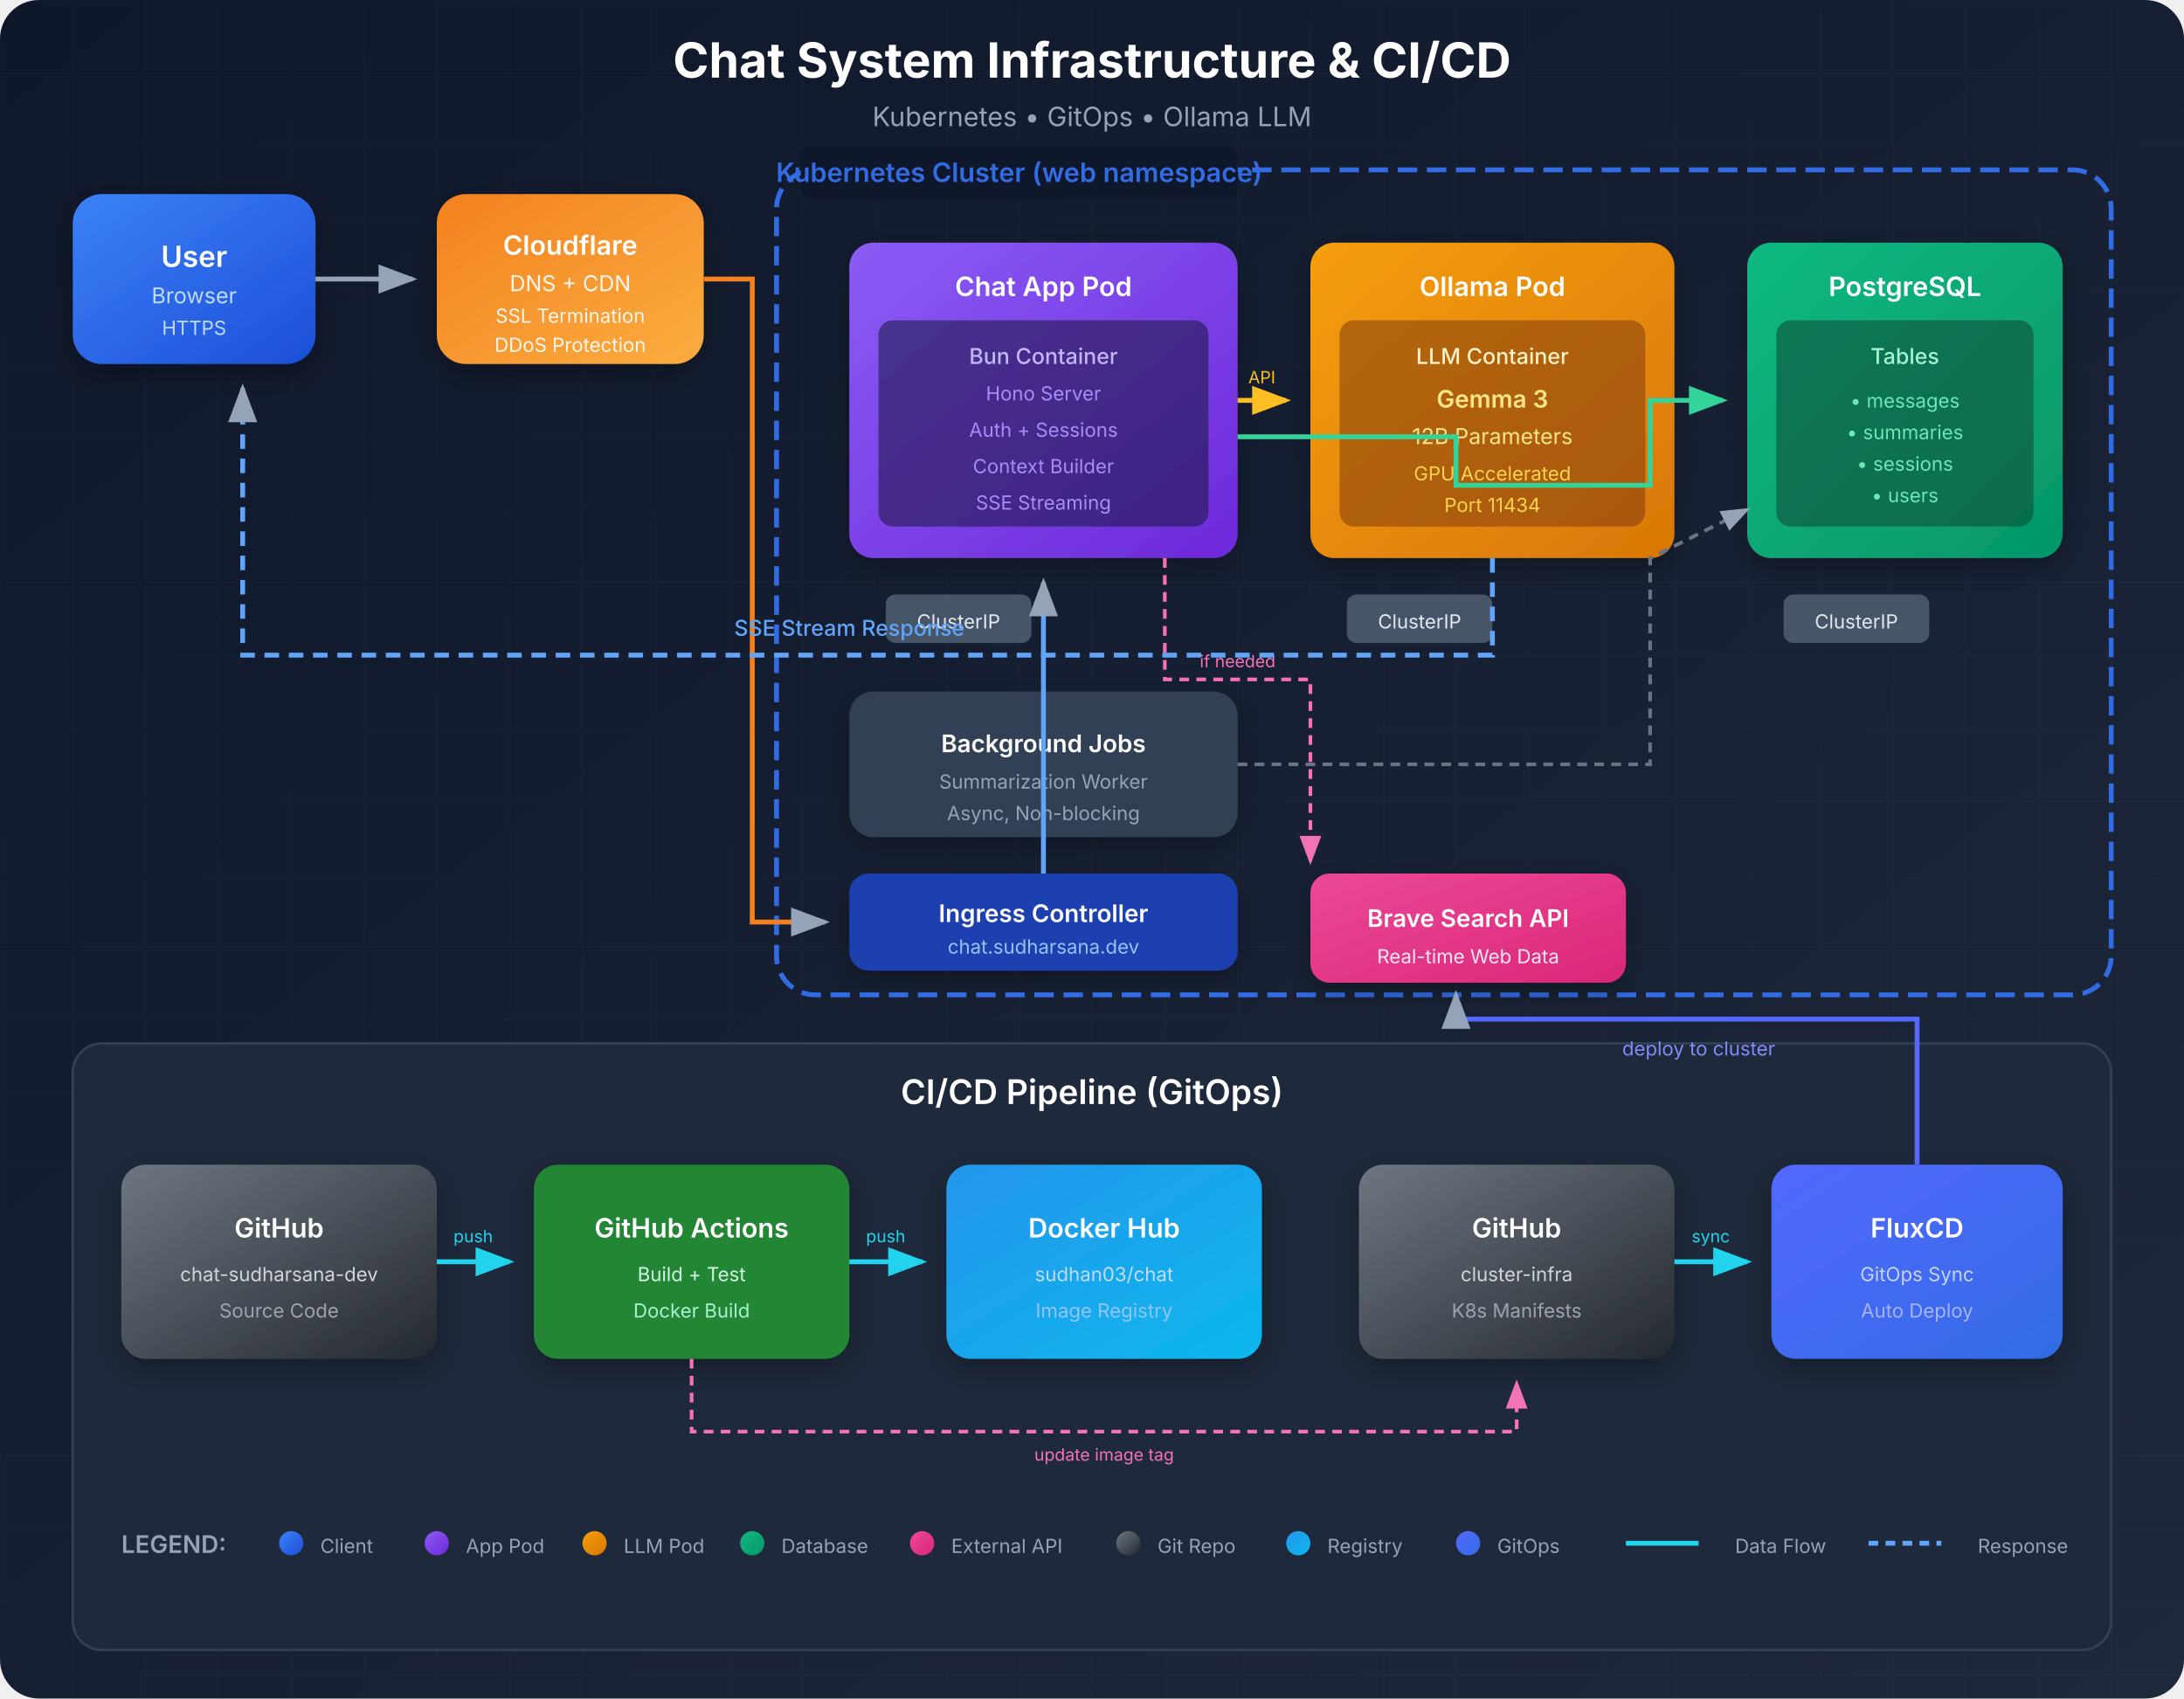
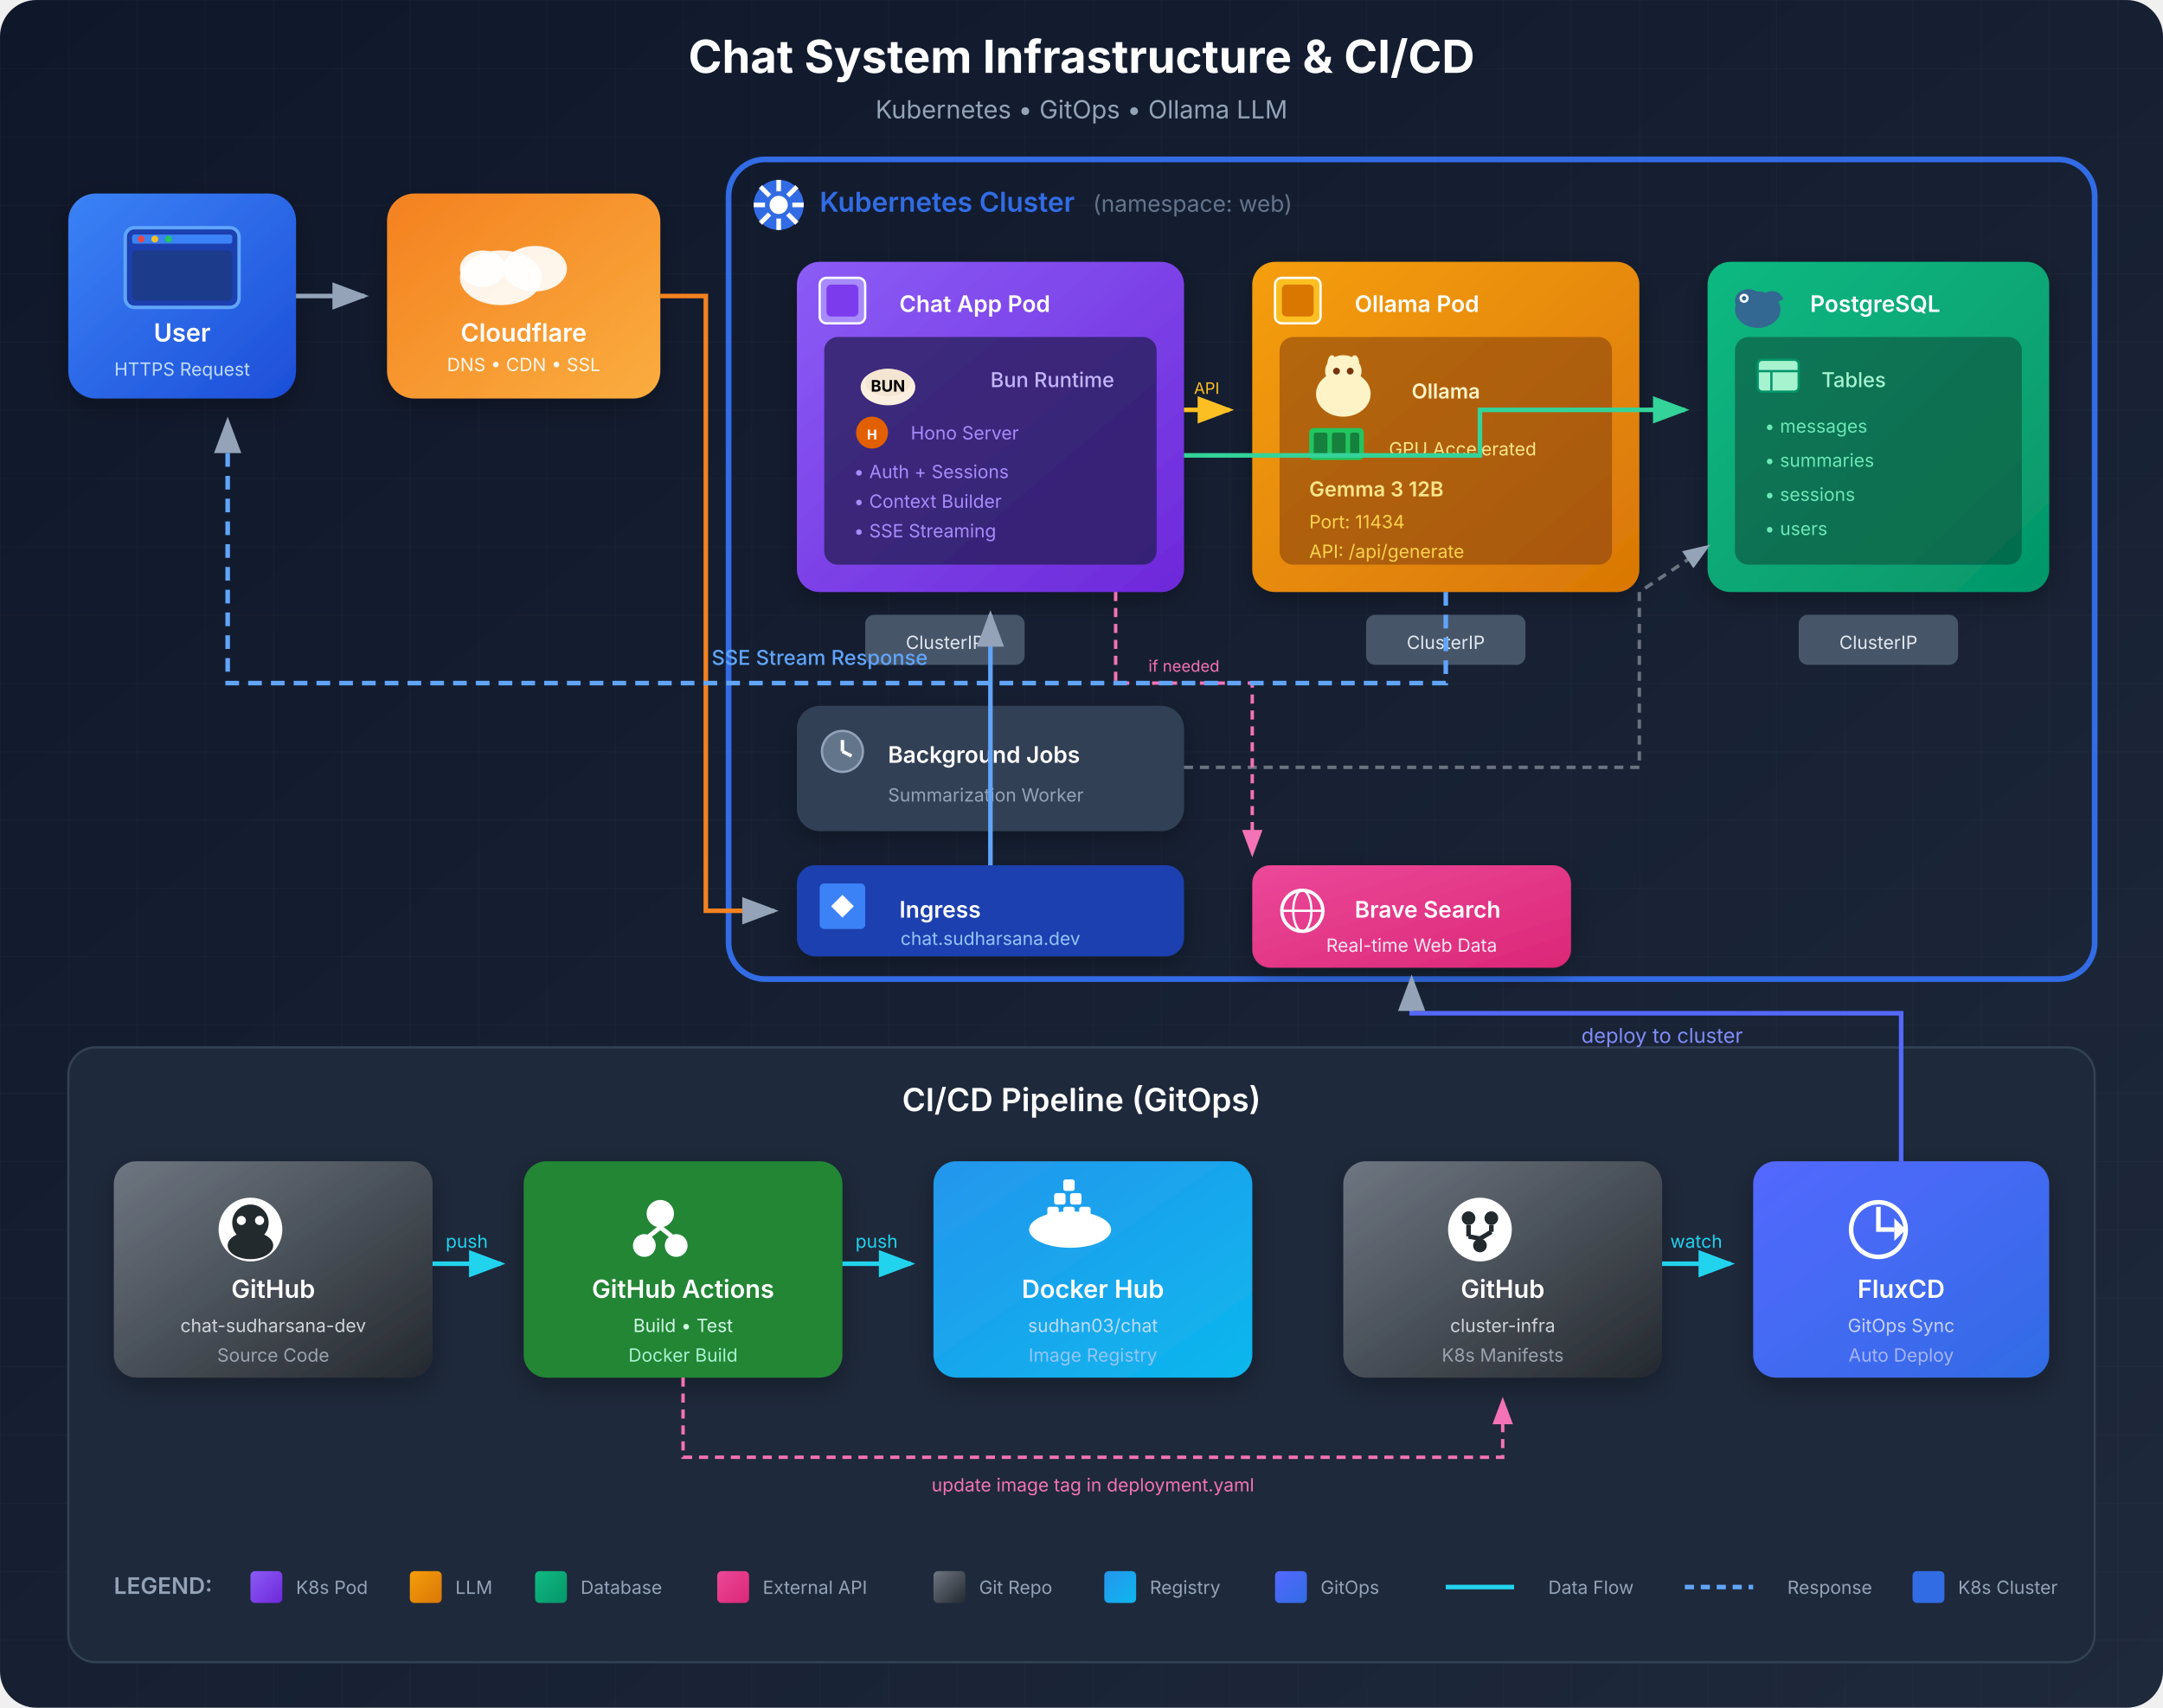
- <svg xmlns="http://www.w3.org/2000/svg" viewBox="0 0 900 700" style="font-family: system-ui, -apple-system, sans-serif;">
+ <svg xmlns="http://www.w3.org/2000/svg" viewBox="0 0 950 750" style="font-family: system-ui, -apple-system, sans-serif;">
  <defs>
    <linearGradient id="userGrad" x1="0%" y1="0%" x2="100%" y2="100%">
      <stop offset="0%" style="stop-color:#3b82f6" />
      <stop offset="100%" style="stop-color:#1d4ed8" />
    </linearGradient>
    <linearGradient id="cloudflareGrad" x1="0%" y1="0%" x2="100%" y2="100%">
      <stop offset="0%" style="stop-color:#f48120" />
      <stop offset="100%" style="stop-color:#faad3f" />
    </linearGradient>
    <linearGradient id="k8sGrad" x1="0%" y1="0%" x2="100%" y2="100%">
      <stop offset="0%" style="stop-color:#326ce5" />
      <stop offset="100%" style="stop-color:#1d4ed8" />
    </linearGradient>
    <linearGradient id="podGrad" x1="0%" y1="0%" x2="100%" y2="100%">
      <stop offset="0%" style="stop-color:#8b5cf6" />
      <stop offset="100%" style="stop-color:#6d28d9" />
    </linearGradient>
    <linearGradient id="ollamaGrad" x1="0%" y1="0%" x2="100%" y2="100%">
      <stop offset="0%" style="stop-color:#f59e0b" />
      <stop offset="100%" style="stop-color:#d97706" />
    </linearGradient>
    <linearGradient id="dbGrad" x1="0%" y1="0%" x2="100%" y2="100%">
      <stop offset="0%" style="stop-color:#10b981" />
      <stop offset="100%" style="stop-color:#059669" />
    </linearGradient>
    <linearGradient id="searchGrad" x1="0%" y1="0%" x2="100%" y2="100%">
      <stop offset="0%" style="stop-color:#ec4899" />
      <stop offset="100%" style="stop-color:#db2777" />
    </linearGradient>
    <linearGradient id="githubGrad" x1="0%" y1="0%" x2="100%" y2="100%">
      <stop offset="0%" style="stop-color:#6e7681" />
      <stop offset="100%" style="stop-color:#24292f" />
    </linearGradient>
    <linearGradient id="dockerGrad" x1="0%" y1="0%" x2="100%" y2="100%">
      <stop offset="0%" style="stop-color:#2496ed" />
      <stop offset="100%" style="stop-color:#0db7ed" />
    </linearGradient>
    <linearGradient id="fluxGrad" x1="0%" y1="0%" x2="100%" y2="100%">
      <stop offset="0%" style="stop-color:#5468ff" />
      <stop offset="100%" style="stop-color:#316ce4" />
    </linearGradient>
    <linearGradient id="bgGrad" x1="0%" y1="0%" x2="100%" y2="100%">
      <stop offset="0%" style="stop-color:#0f172a" />
      <stop offset="100%" style="stop-color:#1e293b" />
    </linearGradient>
+     <linearGradient id="bunGrad" x1="0%" y1="0%" x2="100%" y2="100%">
+       <stop offset="0%" style="stop-color:#fbf0df" />
+       <stop offset="100%" style="stop-color:#f5e6d3" />
+     </linearGradient>
    <filter id="shadow" x="-20%" y="-20%" width="140%" height="140%">
      <feDropShadow dx="0" dy="4" stdDeviation="6" flood-color="#000" flood-opacity="0.3" />
    </filter>
-     <filter id="glow" x="-50%" y="-50%" width="200%" height="200%">
-       <feGaussianBlur stdDeviation="3" result="coloredBlur" />
-       <feMerge>
-         <feMergeNode in="coloredBlur" />
-         <feMergeNode in="SourceGraphic" />
-       </feMerge>
-     </filter>
-   </defs>
-   <rect width="900" height="700" rx="16" fill="url(#bgGrad)" />
+   </defs>
+   <rect width="950" height="750" rx="16" fill="url(#bgGrad)" />
  <pattern id="grid" width="30" height="30" patternUnits="userSpaceOnUse">
    <path d="M 30 0 L 0 0 0 30" fill="none" stroke="#ffffff" stroke-width="0.3" opacity="0.05" />
  </pattern>
-   <rect width="900" height="700" fill="url(#grid)" />
-   <text x="450" y="32" text-anchor="middle" fill="#ffffff" font-size="20" font-weight="700">Chat System Infrastructure &amp; CI/CD</text>
-   <text x="450" y="52" text-anchor="middle" fill="#94a3b8" font-size="11">Kubernetes • GitOps • Ollama LLM</text>
-   <g filter="url(#shadow)">
-     <rect x="30" y="80" width="100" height="70" rx="12" fill="url(#userGrad)" />
-     <text x="80" y="110" text-anchor="middle" fill="#ffffff" font-size="12" font-weight="600">User</text>
-     <text x="80" y="125" text-anchor="middle" fill="#bfdbfe" font-size="9">Browser</text>
-     <text x="80" y="138" text-anchor="middle" fill="#bfdbfe" font-size="8">HTTPS</text>
-   </g>
-   <g filter="url(#shadow)">
-     <rect x="180" y="80" width="110" height="70" rx="12" fill="url(#cloudflareGrad)" />
-     <text x="235" y="105" text-anchor="middle" fill="#ffffff" font-size="11" font-weight="600">Cloudflare</text>
-     <text x="235" y="120" text-anchor="middle" fill="#fff7ed" font-size="9">DNS + CDN</text>
-     <text x="235" y="133" text-anchor="middle" fill="#fff7ed" font-size="8">SSL Termination</text>
-     <text x="235" y="145" text-anchor="middle" fill="#fff7ed" font-size="8">DDoS Protection</text>
+   <rect width="950" height="750" fill="url(#grid)" />
+   <text x="475" y="32" text-anchor="middle" fill="#ffffff" font-size="20" font-weight="700">Chat System Infrastructure &amp; CI/CD</text>
+   <text x="475" y="52" text-anchor="middle" fill="#94a3b8" font-size="11">Kubernetes • GitOps • Ollama LLM</text>
+   <g filter="url(#shadow)">
+     <rect x="30" y="85" width="100" height="90" rx="12" fill="url(#userGrad)" />
+     <rect x="55" y="100" width="50" height="35" rx="4" fill="#1e40af" stroke="#60a5fa" stroke-width="1.5" />
+     <rect x="58" y="103" width="44" height="4" rx="1" fill="#3b82f6" />
+     <circle cx="62" cy="105" r="1.5" fill="#ef4444" />
+     <circle cx="68" cy="105" r="1.5" fill="#fbbf24" />
+     <circle cx="74" cy="105" r="1.5" fill="#22c55e" />
+     <rect x="58" y="110" width="44" height="22" rx="2" fill="#1e3a8a" />
+     <text x="80" y="150" text-anchor="middle" fill="#ffffff" font-size="11" font-weight="600">User</text>
+     <text x="80" y="165" text-anchor="middle" fill="#bfdbfe" font-size="8">HTTPS Request</text>
+   </g>
+   <g filter="url(#shadow)">
+     <rect x="170" y="85" width="120" height="90" rx="12" fill="url(#cloudflareGrad)" />
+     <g transform="translate(200, 100)">
+       <ellipse cx="20" cy="22" rx="18" ry="12" fill="#ffffff" opacity="0.9" />
+       <ellipse cx="35" cy="18" rx="14" ry="10" fill="#ffffff" opacity="0.9" />
+       <ellipse cx="12" cy="18" rx="10" ry="8" fill="#ffffff" opacity="0.9" />
+     </g>
+     <text x="230" y="150" text-anchor="middle" fill="#ffffff" font-size="11" font-weight="600">Cloudflare</text>
+     <text x="230" y="163" text-anchor="middle" fill="#fff7ed" font-size="8">DNS • CDN • SSL</text>
  </g>
  <defs>
    <marker id="arrowWhite" markerWidth="8" markerHeight="6" refX="7" refY="3" orient="auto">
      <polygon points="0 0, 8 3, 0 6" fill="#94a3b8" />
    </marker>
  </defs>
-   <path d="M 130 115 L 170 115" stroke="#94a3b8" stroke-width="2" fill="none" marker-end="url(#arrowWhite)" />
+   <path d="M 130 130 L 160 130" stroke="#94a3b8" stroke-width="2" fill="none" marker-end="url(#arrowWhite)" />
  <g>
-     <rect x="320" y="70" width="550" height="340" rx="16" fill="none" stroke="#326ce5" stroke-width="2" stroke-dasharray="8,4" />
-     <rect x="330" y="60" width="180" height="22" rx="4" fill="#0f172a" />
-     <text x="420" y="75" text-anchor="middle" fill="#326ce5" font-size="11" font-weight="600">Kubernetes Cluster (web namespace)</text>
-     <g filter="url(#shadow)">
-       <rect x="350" y="100" width="160" height="130" rx="10" fill="url(#podGrad)" />
-       <text x="430" y="122" text-anchor="middle" fill="#ffffff" font-size="11" font-weight="600">Chat App Pod</text>
-       <rect x="362" y="132" width="136" height="85" rx="6" fill="#1e1b4b" opacity="0.6" />
-       <text x="430" y="150" text-anchor="middle" fill="#c4b5fd" font-size="9" font-weight="500">Bun Container</text>
-       <text x="430" y="165" text-anchor="middle" fill="#a78bfa" font-size="8">Hono Server</text>
-       <text x="430" y="180" text-anchor="middle" fill="#a78bfa" font-size="8">Auth + Sessions</text>
-       <text x="430" y="195" text-anchor="middle" fill="#a78bfa" font-size="8">Context Builder</text>
-       <text x="430" y="210" text-anchor="middle" fill="#a78bfa" font-size="8">SSE Streaming</text>
-     </g>
-     <g filter="url(#shadow)">
-       <rect x="540" y="100" width="150" height="130" rx="10" fill="url(#ollamaGrad)" />
-       <text x="615" y="122" text-anchor="middle" fill="#ffffff" font-size="11" font-weight="600">Ollama Pod</text>
-       <rect x="552" y="132" width="126" height="85" rx="6" fill="#78350f" opacity="0.5" />
-       <text x="615" y="150" text-anchor="middle" fill="#fef3c7" font-size="9" font-weight="500">LLM Container</text>
-       <text x="615" y="168" text-anchor="middle" fill="#fde68a" font-size="10" font-weight="600">Gemma 3</text>
-       <text x="615" y="183" text-anchor="middle" fill="#fde68a" font-size="9">12B Parameters</text>
-       <text x="615" y="198" text-anchor="middle" fill="#fcd34d" font-size="8">GPU Accelerated</text>
-       <text x="615" y="211" text-anchor="middle" fill="#fcd34d" font-size="8">Port 11434</text>
-     </g>
-     <g filter="url(#shadow)">
-       <rect x="720" y="100" width="130" height="130" rx="10" fill="url(#dbGrad)" />
-       <text x="785" y="122" text-anchor="middle" fill="#ffffff" font-size="11" font-weight="600">PostgreSQL</text>
-       <rect x="732" y="132" width="106" height="85" rx="6" fill="#064e3b" opacity="0.6" />
-       <text x="785" y="150" text-anchor="middle" fill="#a7f3d0" font-size="9" font-weight="500">Tables</text>
-       <text x="785" y="168" text-anchor="middle" fill="#6ee7b7" font-size="8">• messages</text>
-       <text x="785" y="181" text-anchor="middle" fill="#6ee7b7" font-size="8">• summaries</text>
-       <text x="785" y="194" text-anchor="middle" fill="#6ee7b7" font-size="8">• sessions</text>
-       <text x="785" y="207" text-anchor="middle" fill="#6ee7b7" font-size="8">• users</text>
+     <rect x="320" y="70" width="600" height="360" rx="16" fill="none" stroke="#326ce5" stroke-width="2.5" />
+     <g transform="translate(330, 78)">
+       <circle cx="12" cy="12" r="11" fill="#326ce5" />
+       <circle cx="12" cy="12" r="4" fill="#ffffff" />
+       <g stroke="#ffffff" stroke-width="2">
+         <line x1="12" y1="1" x2="12" y2="6" />
+         <line x1="12" y1="18" x2="12" y2="23" />
+         <line x1="1" y1="12" x2="6" y2="12" />
+         <line x1="18" y1="12" x2="23" y2="12" />
+         <line x1="4" y1="4" x2="8" y2="8" />
+         <line x1="16" y1="16" x2="20" y2="20" />
+         <line x1="4" y1="20" x2="8" y2="16" />
+         <line x1="16" y1="8" x2="20" y2="4" />
+       </g>
+     </g>
+     <text x="360" y="93" fill="#326ce5" font-size="12" font-weight="600">Kubernetes Cluster</text>
+     <text x="480" y="93" fill="#64748b" font-size="10">(namespace: web)</text>
+     <g filter="url(#shadow)">
+       <rect x="350" y="115" width="170" height="145" rx="10" fill="url(#podGrad)" />
+       <g transform="translate(360, 122)">
+         <rect width="20" height="20" rx="3" fill="#a78bfa" stroke="#ffffff" stroke-width="1" />
+         <rect x="3" y="3" width="14" height="14" rx="2" fill="#7c3aed" />
+       </g>
+       <text x="395" y="137" fill="#ffffff" font-size="10" font-weight="600">Chat App Pod</text>
+       <rect x="362" y="148" width="146" height="100" rx="6" fill="#1e1b4b" opacity="0.7" />
+       <g transform="translate(375, 158)">
+         <ellipse cx="15" cy="12" rx="12" ry="8" fill="#fbf0df" />
+         <ellipse cx="15" cy="10" rx="10" ry="6" fill="#f5e6d3" />
+         <text x="15" y="14" text-anchor="middle" fill="#000" font-size="7" font-weight="bold">BUN</text>
+       </g>
+       <text x="435" y="170" fill="#c4b5fd" font-size="9" font-weight="500">Bun Runtime</text>
+       <g transform="translate(375, 182)">
+         <circle cx="8" cy="8" r="7" fill="#e36002" />
+         <text x="8" y="11" text-anchor="middle" fill="#fff" font-size="6" font-weight="bold">H</text>
+       </g>
+       <text x="400" y="193" fill="#a78bfa" font-size="8">Hono Server</text>
+       <text x="375" y="210" fill="#a78bfa" font-size="8">• Auth + Sessions</text>
+       <text x="375" y="223" fill="#a78bfa" font-size="8">• Context Builder</text>
+       <text x="375" y="236" fill="#a78bfa" font-size="8">• SSE Streaming</text>
+     </g>
+     <g filter="url(#shadow)">
+       <rect x="550" y="115" width="170" height="145" rx="10" fill="url(#ollamaGrad)" />
+       <g transform="translate(560, 122)">
+         <rect width="20" height="20" rx="3" fill="#fbbf24" stroke="#ffffff" stroke-width="1" />
+         <rect x="3" y="3" width="14" height="14" rx="2" fill="#d97706" />
+       </g>
+       <text x="595" y="137" fill="#ffffff" font-size="10" font-weight="600">Ollama Pod</text>
+       <rect x="562" y="148" width="146" height="100" rx="6" fill="#78350f" opacity="0.5" />
+       <g transform="translate(575, 155)">
+         <ellipse cx="15" cy="18" rx="12" ry="10" fill="#fef3c7" />
+         <ellipse cx="15" cy="8" rx="8" ry="7" fill="#fef3c7" />
+         <ellipse cx="10" cy="5" rx="2" ry="4" fill="#fef3c7" />
+         <ellipse cx="20" cy="5" rx="2" ry="4" fill="#fef3c7" />
+         <circle cx="12" cy="8" r="1.5" fill="#78350f" />
+         <circle cx="18" cy="8" r="1.5" fill="#78350f" />
+       </g>
+       <text x="620" y="175" fill="#fef3c7" font-size="9" font-weight="600">Ollama</text>
+       <g transform="translate(575, 188)">
+         <rect width="24" height="14" rx="2" fill="#22c55e" />
+         <rect x="2" y="2" width="6" height="10" rx="1" fill="#15803d" />
+         <rect x="10" y="2" width="6" height="10" rx="1" fill="#15803d" />
+         <rect x="18" y="2" width="4" height="10" rx="1" fill="#15803d" />
+       </g>
+       <text x="610" y="200" fill="#fde68a" font-size="8">GPU Accelerated</text>
+       <text x="575" y="218" fill="#fde68a" font-size="9" font-weight="600">Gemma 3 12B</text>
+       <text x="575" y="232" fill="#fcd34d" font-size="8">Port: 11434</text>
+       <text x="575" y="245" fill="#fcd34d" font-size="8">API: /api/generate</text>
+     </g>
+     <g filter="url(#shadow)">
+       <rect x="750" y="115" width="150" height="145" rx="10" fill="url(#dbGrad)" />
+       <g transform="translate(760, 122)">
+         <ellipse cx="12" cy="14" rx="10" ry="8" fill="#336791" />
+         <ellipse cx="8" cy="10" rx="6" ry="5" fill="#336791" />
+         <circle cx="6" cy="9" r="2" fill="#ffffff" />
+         <circle cx="6" cy="9" r="1" fill="#336791" />
+         <path d="M 16 8 Q 20 6 22 10" stroke="#336791" stroke-width="3" fill="none" />
+       </g>
+       <text x="795" y="137" fill="#ffffff" font-size="10" font-weight="600">PostgreSQL</text>
+       <rect x="762" y="148" width="126" height="100" rx="6" fill="#064e3b" opacity="0.6" />
+       <g transform="translate(772, 158)">
+         <rect width="18" height="14" rx="2" fill="#a7f3d0" stroke="#059669" />
+         <line x1="0" y1="5" x2="18" y2="5" stroke="#059669" />
+         <line x1="6" y1="5" x2="6" y2="14" stroke="#059669" />
+       </g>
+       <text x="800" y="170" fill="#a7f3d0" font-size="9" font-weight="500">Tables</text>
+       <text x="775" y="190" fill="#6ee7b7" font-size="8">• messages</text>
+       <text x="775" y="205" fill="#6ee7b7" font-size="8">• summaries</text>
+       <text x="775" y="220" fill="#6ee7b7" font-size="8">• sessions</text>
+       <text x="775" y="235" fill="#6ee7b7" font-size="8">• users</text>
    </g>
    <g>
-       <rect x="365" y="245" width="60" height="20" rx="4" fill="#475569" />
-       <text x="395" y="259" text-anchor="middle" fill="#e2e8f0" font-size="8">ClusterIP</text>
-       <rect x="555" y="245" width="60" height="20" rx="4" fill="#475569" />
-       <text x="585" y="259" text-anchor="middle" fill="#e2e8f0" font-size="8">ClusterIP</text>
-       <rect x="735" y="245" width="60" height="20" rx="4" fill="#475569" />
-       <text x="765" y="259" text-anchor="middle" fill="#e2e8f0" font-size="8">ClusterIP</text>
-     </g>
-     <g filter="url(#shadow)">
-       <rect x="350" y="285" width="160" height="60" rx="10" fill="#334155" />
-       <text x="430" y="310" text-anchor="middle" fill="#ffffff" font-size="10" font-weight="600">Background Jobs</text>
-       <text x="430" y="325" text-anchor="middle" fill="#94a3b8" font-size="8">Summarization Worker</text>
-       <text x="430" y="338" text-anchor="middle" fill="#94a3b8" font-size="8">Async, Non-blocking</text>
-     </g>
-     <g filter="url(#shadow)">
-       <rect x="350" y="360" width="160" height="40" rx="8" fill="#1e40af" />
-       <text x="430" y="380" text-anchor="middle" fill="#ffffff" font-size="10" font-weight="600">Ingress Controller</text>
-       <text x="430" y="393" text-anchor="middle" fill="#93c5fd" font-size="8">chat.sudharsana.dev</text>
-     </g>
-   </g>
-   <path d="M 290 115 L 310 115 L 310 380 L 340 380" stroke="#f48120" stroke-width="2" fill="none" marker-end="url(#arrowWhite)" />
-   <path d="M 430 360 L 430 240" stroke="#60a5fa" stroke-width="2" fill="none" marker-end="url(#arrowWhite)" />
+       <rect x="380" y="270" width="70" height="22" rx="4" fill="#475569" />
+       <text x="415" y="285" text-anchor="middle" fill="#e2e8f0" font-size="8">ClusterIP</text>
+       <rect x="600" y="270" width="70" height="22" rx="4" fill="#475569" />
+       <text x="635" y="285" text-anchor="middle" fill="#e2e8f0" font-size="8">ClusterIP</text>
+       <rect x="790" y="270" width="70" height="22" rx="4" fill="#475569" />
+       <text x="825" y="285" text-anchor="middle" fill="#e2e8f0" font-size="8">ClusterIP</text>
+     </g>
+     <g filter="url(#shadow)">
+       <rect x="350" y="310" width="170" height="55" rx="10" fill="#334155" />
+       <g transform="translate(360, 320)">
+         <circle cx="10" cy="10" r="9" fill="#64748b" stroke="#94a3b8" />
+         <line x1="10" y1="10" x2="10" y2="5" stroke="#ffffff" stroke-width="1.5" />
+         <line x1="10" y1="10" x2="14" y2="12" stroke="#ffffff" stroke-width="1.5" />
+       </g>
+       <text x="390" y="335" fill="#ffffff" font-size="10" font-weight="600">Background Jobs</text>
+       <text x="390" y="352" fill="#94a3b8" font-size="8">Summarization Worker</text>
+     </g>
+     <g filter="url(#shadow)">
+       <rect x="350" y="380" width="170" height="40" rx="8" fill="#1e40af" />
+       <g transform="translate(360, 388)">
+         <rect width="20" height="20" rx="2" fill="#3b82f6" />
+         <path d="M 5 10 L 10 5 L 15 10 L 10 15 Z" fill="#ffffff" />
+       </g>
+       <text x="395" y="403" fill="#ffffff" font-size="10" font-weight="600">Ingress</text>
+       <text x="435" y="415" text-anchor="middle" fill="#93c5fd" font-size="8">chat.sudharsana.dev</text>
+     </g>
+   </g>
+   <path d="M 290 130 L 310 130 L 310 400 L 340 400" stroke="#f48120" stroke-width="2" fill="none" marker-end="url(#arrowWhite)" />
+   <path d="M 435 380 L 435 270" stroke="#60a5fa" stroke-width="2" fill="none" marker-end="url(#arrowWhite)" />
  <defs>
    <marker id="arrowYellow" markerWidth="8" markerHeight="6" refX="7" refY="3" orient="auto">
      <polygon points="0 0, 8 3, 0 6" fill="#fbbf24" />
    </marker>
  </defs>
-   <path d="M 510 165 L 530 165" stroke="#fbbf24" stroke-width="2" fill="none" marker-end="url(#arrowYellow)" />
-   <text x="520" y="158" text-anchor="middle" fill="#fbbf24" font-size="7">API</text>
+   <path d="M 520 180 L 540 180" stroke="#fbbf24" stroke-width="2" fill="none" marker-end="url(#arrowYellow)" />
+   <text x="530" y="173" text-anchor="middle" fill="#fbbf24" font-size="7">API</text>
  <defs>
    <marker id="arrowGreen" markerWidth="8" markerHeight="6" refX="7" refY="3" orient="auto">
      <polygon points="0 0, 8 3, 0 6" fill="#34d399" />
    </marker>
  </defs>
-   <path d="M 510 180 L 600 180 L 600 200 L 680 200 L 680 165 L 710 165" stroke="#34d399" stroke-width="2" fill="none" marker-end="url(#arrowGreen)" />
-   <path d="M 510 315 L 680 315 L 680 230 L 720 210" stroke="#6b7280" stroke-width="1.5" stroke-dasharray="4,3" fill="none" marker-end="url(#arrowWhite)" />
-   <g filter="url(#shadow)">
-     <rect x="540" y="360" width="130" height="45" rx="8" fill="url(#searchGrad)" />
-     <text x="605" y="382" text-anchor="middle" fill="#ffffff" font-size="10" font-weight="600">Brave Search API</text>
-     <text x="605" y="397" text-anchor="middle" fill="#fce7f3" font-size="8">Real-time Web Data</text>
+   <path d="M 520 200 L 650 200 L 650 180 L 740 180" stroke="#34d399" stroke-width="2" fill="none" marker-end="url(#arrowGreen)" />
+   <path d="M 520 337 L 720 337 L 720 260 L 750 240" stroke="#6b7280" stroke-width="1.5" stroke-dasharray="4,3" fill="none" marker-end="url(#arrowWhite)" />
+   <g filter="url(#shadow)">
+     <rect x="550" y="380" width="140" height="45" rx="8" fill="url(#searchGrad)" />
+     <g transform="translate(562, 390)">
+       <circle cx="10" cy="10" r="9" fill="none" stroke="#ffffff" stroke-width="1.5" />
+       <ellipse cx="10" cy="10" rx="4" ry="9" fill="none" stroke="#ffffff" stroke-width="1" />
+       <line x1="1" y1="10" x2="19" y2="10" stroke="#ffffff" stroke-width="1" />
+     </g>
+     <text x="595" y="403" fill="#ffffff" font-size="10" font-weight="600">Brave Search</text>
+     <text x="620" y="418" text-anchor="middle" fill="#fce7f3" font-size="8">Real-time Web Data</text>
  </g>
  <defs>
    <marker id="arrowPink" markerWidth="8" markerHeight="6" refX="7" refY="3" orient="auto">
      <polygon points="0 0, 8 3, 0 6" fill="#f472b6" />
    </marker>
  </defs>
-   <path d="M 480 230 L 480 280 L 540 280 L 540 355" stroke="#f472b6" stroke-width="1.5" stroke-dasharray="4,3" fill="none" marker-end="url(#arrowPink)" />
-   <text x="510" y="275" text-anchor="middle" fill="#f472b6" font-size="7">if needed</text>
-   <rect x="30" y="430" width="840" height="250" rx="12" fill="#1e293b" stroke="#334155" stroke-width="1" />
-   <text x="450" y="455" text-anchor="middle" fill="#ffffff" font-size="14" font-weight="600">CI/CD Pipeline (GitOps)</text>
-   <g filter="url(#shadow)">
-     <rect x="50" y="480" width="130" height="80" rx="10" fill="url(#githubGrad)" />
-     <text x="115" y="510" text-anchor="middle" fill="#ffffff" font-size="11" font-weight="600">GitHub</text>
-     <text x="115" y="528" text-anchor="middle" fill="#d1d5db" font-size="8">chat-sudharsana-dev</text>
-     <text x="115" y="543" text-anchor="middle" fill="#9ca3af" font-size="8">Source Code</text>
-   </g>
-   <g filter="url(#shadow)">
-     <rect x="220" y="480" width="130" height="80" rx="10" fill="#238636" />
-     <text x="285" y="510" text-anchor="middle" fill="#ffffff" font-size="11" font-weight="600">GitHub Actions</text>
-     <text x="285" y="528" text-anchor="middle" fill="#d1fae5" font-size="8">Build + Test</text>
-     <text x="285" y="543" text-anchor="middle" fill="#a7f3d0" font-size="8">Docker Build</text>
-   </g>
-   <g filter="url(#shadow)">
-     <rect x="390" y="480" width="130" height="80" rx="10" fill="url(#dockerGrad)" />
-     <text x="455" y="510" text-anchor="middle" fill="#ffffff" font-size="11" font-weight="600">Docker Hub</text>
-     <text x="455" y="528" text-anchor="middle" fill="#bfdbfe" font-size="8">sudhan03/chat</text>
-     <text x="455" y="543" text-anchor="middle" fill="#93c5fd" font-size="8">Image Registry</text>
-   </g>
-   <g filter="url(#shadow)">
-     <rect x="560" y="480" width="130" height="80" rx="10" fill="url(#githubGrad)" />
-     <text x="625" y="510" text-anchor="middle" fill="#ffffff" font-size="11" font-weight="600">GitHub</text>
-     <text x="625" y="528" text-anchor="middle" fill="#d1d5db" font-size="8">cluster-infra</text>
-     <text x="625" y="543" text-anchor="middle" fill="#9ca3af" font-size="8">K8s Manifests</text>
-   </g>
-   <g filter="url(#shadow)">
-     <rect x="730" y="480" width="120" height="80" rx="10" fill="url(#fluxGrad)" />
-     <text x="790" y="510" text-anchor="middle" fill="#ffffff" font-size="11" font-weight="600">FluxCD</text>
-     <text x="790" y="528" text-anchor="middle" fill="#c7d2fe" font-size="8">GitOps Sync</text>
-     <text x="790" y="543" text-anchor="middle" fill="#a5b4fc" font-size="8">Auto Deploy</text>
+   <path d="M 490 260 L 490 300 L 550 300 L 550 375" stroke="#f472b6" stroke-width="1.5" stroke-dasharray="4,3" fill="none" marker-end="url(#arrowPink)" />
+   <text x="520" y="295" text-anchor="middle" fill="#f472b6" font-size="7">if needed</text>
+   <rect x="30" y="460" width="890" height="270" rx="12" fill="#1e293b" stroke="#334155" stroke-width="1" />
+   <text x="475" y="488" text-anchor="middle" fill="#ffffff" font-size="14" font-weight="600">CI/CD Pipeline (GitOps)</text>
+   <g filter="url(#shadow)">
+     <rect x="50" y="510" width="140" height="95" rx="10" fill="url(#githubGrad)" />
+     <g transform="translate(95, 525)">
+       <circle cx="15" cy="15" r="14" fill="#ffffff" />
+       <circle cx="15" cy="12" r="8" fill="#24292f" />
+       <ellipse cx="15" cy="22" rx="10" ry="6" fill="#24292f" />
+       <circle cx="11" cy="11" r="2" fill="#ffffff" />
+       <circle cx="19" cy="11" r="2" fill="#ffffff" />
+     </g>
+     <text x="120" y="570" text-anchor="middle" fill="#ffffff" font-size="11" font-weight="600">GitHub</text>
+     <text x="120" y="585" text-anchor="middle" fill="#d1d5db" font-size="8">chat-sudharsana-dev</text>
+     <text x="120" y="598" text-anchor="middle" fill="#9ca3af" font-size="8">Source Code</text>
+   </g>
+   <g filter="url(#shadow)">
+     <rect x="230" y="510" width="140" height="95" rx="10" fill="#238636" />
+     <g transform="translate(275, 525)">
+       <circle cx="15" cy="8" r="6" fill="#ffffff" />
+       <circle cx="8" cy="22" r="5" fill="#ffffff" />
+       <circle cx="22" cy="22" r="5" fill="#ffffff" />
+       <line x1="15" y1="14" x2="10" y2="18" stroke="#ffffff" stroke-width="2" />
+       <line x1="15" y1="14" x2="20" y2="18" stroke="#ffffff" stroke-width="2" />
+     </g>
+     <text x="300" y="570" text-anchor="middle" fill="#ffffff" font-size="11" font-weight="600">GitHub Actions</text>
+     <text x="300" y="585" text-anchor="middle" fill="#d1fae5" font-size="8">Build • Test</text>
+     <text x="300" y="598" text-anchor="middle" fill="#a7f3d0" font-size="8">Docker Build</text>
+   </g>
+   <g filter="url(#shadow)">
+     <rect x="410" y="510" width="140" height="95" rx="10" fill="url(#dockerGrad)" />
+     <g transform="translate(455, 520)">
+       <ellipse cx="15" cy="20" rx="18" ry="8" fill="#ffffff" />
+       <rect x="5" y="10" width="5" height="5" rx="1" fill="#ffffff" />
+       <rect x="12" y="10" width="5" height="5" rx="1" fill="#ffffff" />
+       <rect x="19" y="10" width="5" height="5" rx="1" fill="#ffffff" />
+       <rect x="8" y="4" width="5" height="5" rx="1" fill="#ffffff" />
+       <rect x="15" y="4" width="5" height="5" rx="1" fill="#ffffff" />
+       <rect x="12" y="-2" width="5" height="5" rx="1" fill="#ffffff" />
+     </g>
+     <text x="480" y="570" text-anchor="middle" fill="#ffffff" font-size="11" font-weight="600">Docker Hub</text>
+     <text x="480" y="585" text-anchor="middle" fill="#bfdbfe" font-size="8">sudhan03/chat</text>
+     <text x="480" y="598" text-anchor="middle" fill="#93c5fd" font-size="8">Image Registry</text>
+   </g>
+   <g filter="url(#shadow)">
+     <rect x="590" y="510" width="140" height="95" rx="10" fill="url(#githubGrad)" />
+     <g transform="translate(635, 525)">
+       <circle cx="15" cy="15" r="14" fill="#ffffff" />
+       <circle cx="10" cy="10" r="3" fill="#24292f" />
+       <circle cx="20" cy="10" r="3" fill="#24292f" />
+       <circle cx="15" cy="22" r="3" fill="#24292f" />
+       <line x1="10" y1="13" x2="10" y2="18" stroke="#24292f" stroke-width="2" />
+       <line x1="10" y1="18" x2="15" y2="19" stroke="#24292f" stroke-width="2" />
+       <line x1="20" y1="13" x2="20" y2="16" stroke="#24292f" stroke-width="2" />
+       <line x1="20" y1="16" x2="15" y2="19" stroke="#24292f" stroke-width="2" />
+     </g>
+     <text x="660" y="570" text-anchor="middle" fill="#ffffff" font-size="11" font-weight="600">GitHub</text>
+     <text x="660" y="585" text-anchor="middle" fill="#d1d5db" font-size="8">cluster-infra</text>
+     <text x="660" y="598" text-anchor="middle" fill="#9ca3af" font-size="8">K8s Manifests</text>
+   </g>
+   <g filter="url(#shadow)">
+     <rect x="770" y="510" width="130" height="95" rx="10" fill="url(#fluxGrad)" />
+     <g transform="translate(810, 525)">
+       <circle cx="15" cy="15" r="12" fill="none" stroke="#ffffff" stroke-width="2" />
+       <path d="M 15 5 L 15 15 L 22 15" stroke="#ffffff" stroke-width="2" fill="none" />
+       <polygon points="22,10 27,15 22,20" fill="#ffffff" />
+     </g>
+     <text x="835" y="570" text-anchor="middle" fill="#ffffff" font-size="11" font-weight="600">FluxCD</text>
+     <text x="835" y="585" text-anchor="middle" fill="#c7d2fe" font-size="8">GitOps Sync</text>
+     <text x="835" y="598" text-anchor="middle" fill="#a5b4fc" font-size="8">Auto Deploy</text>
  </g>
  <defs>
    <marker id="arrowCyan" markerWidth="8" markerHeight="6" refX="7" refY="3" orient="auto">
      <polygon points="0 0, 8 3, 0 6" fill="#22d3ee" />
    </marker>
  </defs>
-   <path d="M 180 520 L 210 520" stroke="#22d3ee" stroke-width="2" fill="none" marker-end="url(#arrowCyan)" />
-   <text x="195" y="512" text-anchor="middle" fill="#22d3ee" font-size="7">push</text>
-   <path d="M 350 520 L 380 520" stroke="#22d3ee" stroke-width="2" fill="none" marker-end="url(#arrowCyan)" />
-   <text x="365" y="512" text-anchor="middle" fill="#22d3ee" font-size="7">push</text>
-   <path d="M 285 560 L 285 590 L 625 590 L 625 570" stroke="#f472b6" stroke-width="1.5" stroke-dasharray="4,3" fill="none" marker-end="url(#arrowPink)" />
-   <text x="455" y="602" text-anchor="middle" fill="#f472b6" font-size="7">update image tag</text>
-   <path d="M 690 520 L 720 520" stroke="#22d3ee" stroke-width="2" fill="none" marker-end="url(#arrowCyan)" />
-   <text x="705" y="512" text-anchor="middle" fill="#22d3ee" font-size="7">sync</text>
-   <path d="M 790 480 L 790 420 L 600 420 L 600 410" stroke="#5468ff" stroke-width="2" fill="none" marker-end="url(#arrowWhite)" />
-   <text x="700" y="435" text-anchor="middle" fill="#818cf8" font-size="8">deploy to cluster</text>
-   <path d="M 615 230 L 615 270 L 100 270 L 100 160" stroke="#60a5fa" stroke-width="2" stroke-dasharray="6,4" fill="none" marker-end="url(#arrowWhite)" />
-   <text x="350" y="262" text-anchor="middle" fill="#60a5fa" font-size="9" font-weight="500">SSE Stream Response</text>
-   <g transform="translate(50, 640)">
+   <path d="M 190 555 L 220 555" stroke="#22d3ee" stroke-width="2" fill="none" marker-end="url(#arrowCyan)" />
+   <text x="205" y="548" text-anchor="middle" fill="#22d3ee" font-size="8">push</text>
+   <path d="M 370 555 L 400 555" stroke="#22d3ee" stroke-width="2" fill="none" marker-end="url(#arrowCyan)" />
+   <text x="385" y="548" text-anchor="middle" fill="#22d3ee" font-size="8">push</text>
+   <path d="M 300 605 L 300 640 L 660 640 L 660 615" stroke="#f472b6" stroke-width="1.5" stroke-dasharray="4,3" fill="none" marker-end="url(#arrowPink)" />
+   <text x="480" y="655" text-anchor="middle" fill="#f472b6" font-size="8">update image tag in deployment.yaml</text>
+   <path d="M 730 555 L 760 555" stroke="#22d3ee" stroke-width="2" fill="none" marker-end="url(#arrowCyan)" />
+   <text x="745" y="548" text-anchor="middle" fill="#22d3ee" font-size="8">watch</text>
+   <path d="M 835 510 L 835 445 L 620 445 L 620 430" stroke="#5468ff" stroke-width="2" fill="none" marker-end="url(#arrowWhite)" />
+   <text x="730" y="458" text-anchor="middle" fill="#818cf8" font-size="9">deploy to cluster</text>
+   <path d="M 635 260 L 635 300 L 100 300 L 100 185" stroke="#60a5fa" stroke-width="2" stroke-dasharray="6,4" fill="none" marker-end="url(#arrowWhite)" />
+   <text x="360" y="292" text-anchor="middle" fill="#60a5fa" font-size="9" font-weight="500">SSE Stream Response</text>
+   <g transform="translate(50, 700)">
    <text x="0" y="0" fill="#94a3b8" font-size="10" font-weight="600">LEGEND:</text>
-     <circle cx="70" cy="-4" r="5" fill="url(#userGrad)" />
-     <text x="82" y="0" fill="#94a3b8" font-size="8">Client</text>
-     <circle cx="130" cy="-4" r="5" fill="url(#podGrad)" />
-     <text x="142" y="0" fill="#94a3b8" font-size="8">App Pod</text>
-     <circle cx="195" cy="-4" r="5" fill="url(#ollamaGrad)" />
-     <text x="207" y="0" fill="#94a3b8" font-size="8">LLM Pod</text>
-     <circle cx="260" cy="-4" r="5" fill="url(#dbGrad)" />
-     <text x="272" y="0" fill="#94a3b8" font-size="8">Database</text>
-     <circle cx="330" cy="-4" r="5" fill="url(#searchGrad)" />
-     <text x="342" y="0" fill="#94a3b8" font-size="8">External API</text>
-     <circle cx="415" cy="-4" r="5" fill="url(#githubGrad)" />
-     <text x="427" y="0" fill="#94a3b8" font-size="8">Git Repo</text>
-     <circle cx="485" cy="-4" r="5" fill="url(#dockerGrad)" />
-     <text x="497" y="0" fill="#94a3b8" font-size="8">Registry</text>
-     <circle cx="555" cy="-4" r="5" fill="url(#fluxGrad)" />
-     <text x="567" y="0" fill="#94a3b8" font-size="8">GitOps</text>
-     <line x1="620" y1="-4" x2="650" y2="-4" stroke="#22d3ee" stroke-width="2" />
-     <text x="665" y="0" fill="#94a3b8" font-size="8">Data Flow</text>
-     <line x1="720" y1="-4" x2="750" y2="-4" stroke="#60a5fa" stroke-width="2" stroke-dasharray="4,3" />
-     <text x="765" y="0" fill="#94a3b8" font-size="8">Response</text>
+     <rect x="60" y="-10" width="14" height="14" rx="2" fill="url(#podGrad)" />
+     <text x="80" y="0" fill="#94a3b8" font-size="8">K8s Pod</text>
+     <rect x="130" y="-10" width="14" height="14" rx="2" fill="url(#ollamaGrad)" />
+     <text x="150" y="0" fill="#94a3b8" font-size="8">LLM</text>
+     <rect x="185" y="-10" width="14" height="14" rx="2" fill="url(#dbGrad)" />
+     <text x="205" y="0" fill="#94a3b8" font-size="8">Database</text>
+     <rect x="265" y="-10" width="14" height="14" rx="2" fill="url(#searchGrad)" />
+     <text x="285" y="0" fill="#94a3b8" font-size="8">External API</text>
+     <rect x="360" y="-10" width="14" height="14" rx="2" fill="url(#githubGrad)" />
+     <text x="380" y="0" fill="#94a3b8" font-size="8">Git Repo</text>
+     <rect x="435" y="-10" width="14" height="14" rx="2" fill="url(#dockerGrad)" />
+     <text x="455" y="0" fill="#94a3b8" font-size="8">Registry</text>
+     <rect x="510" y="-10" width="14" height="14" rx="2" fill="url(#fluxGrad)" />
+     <text x="530" y="0" fill="#94a3b8" font-size="8">GitOps</text>
+     <line x1="585" y1="-3" x2="615" y2="-3" stroke="#22d3ee" stroke-width="2" />
+     <text x="630" y="0" fill="#94a3b8" font-size="8">Data Flow</text>
+     <line x1="690" y1="-3" x2="720" y2="-3" stroke="#60a5fa" stroke-width="2" stroke-dasharray="4,3" />
+     <text x="735" y="0" fill="#94a3b8" font-size="8">Response</text>
+     <rect x="790" y="-10" width="14" height="14" rx="2" fill="#326ce5" />
+     <text x="810" y="0" fill="#94a3b8" font-size="8">K8s Cluster</text>
  </g>
</svg>
